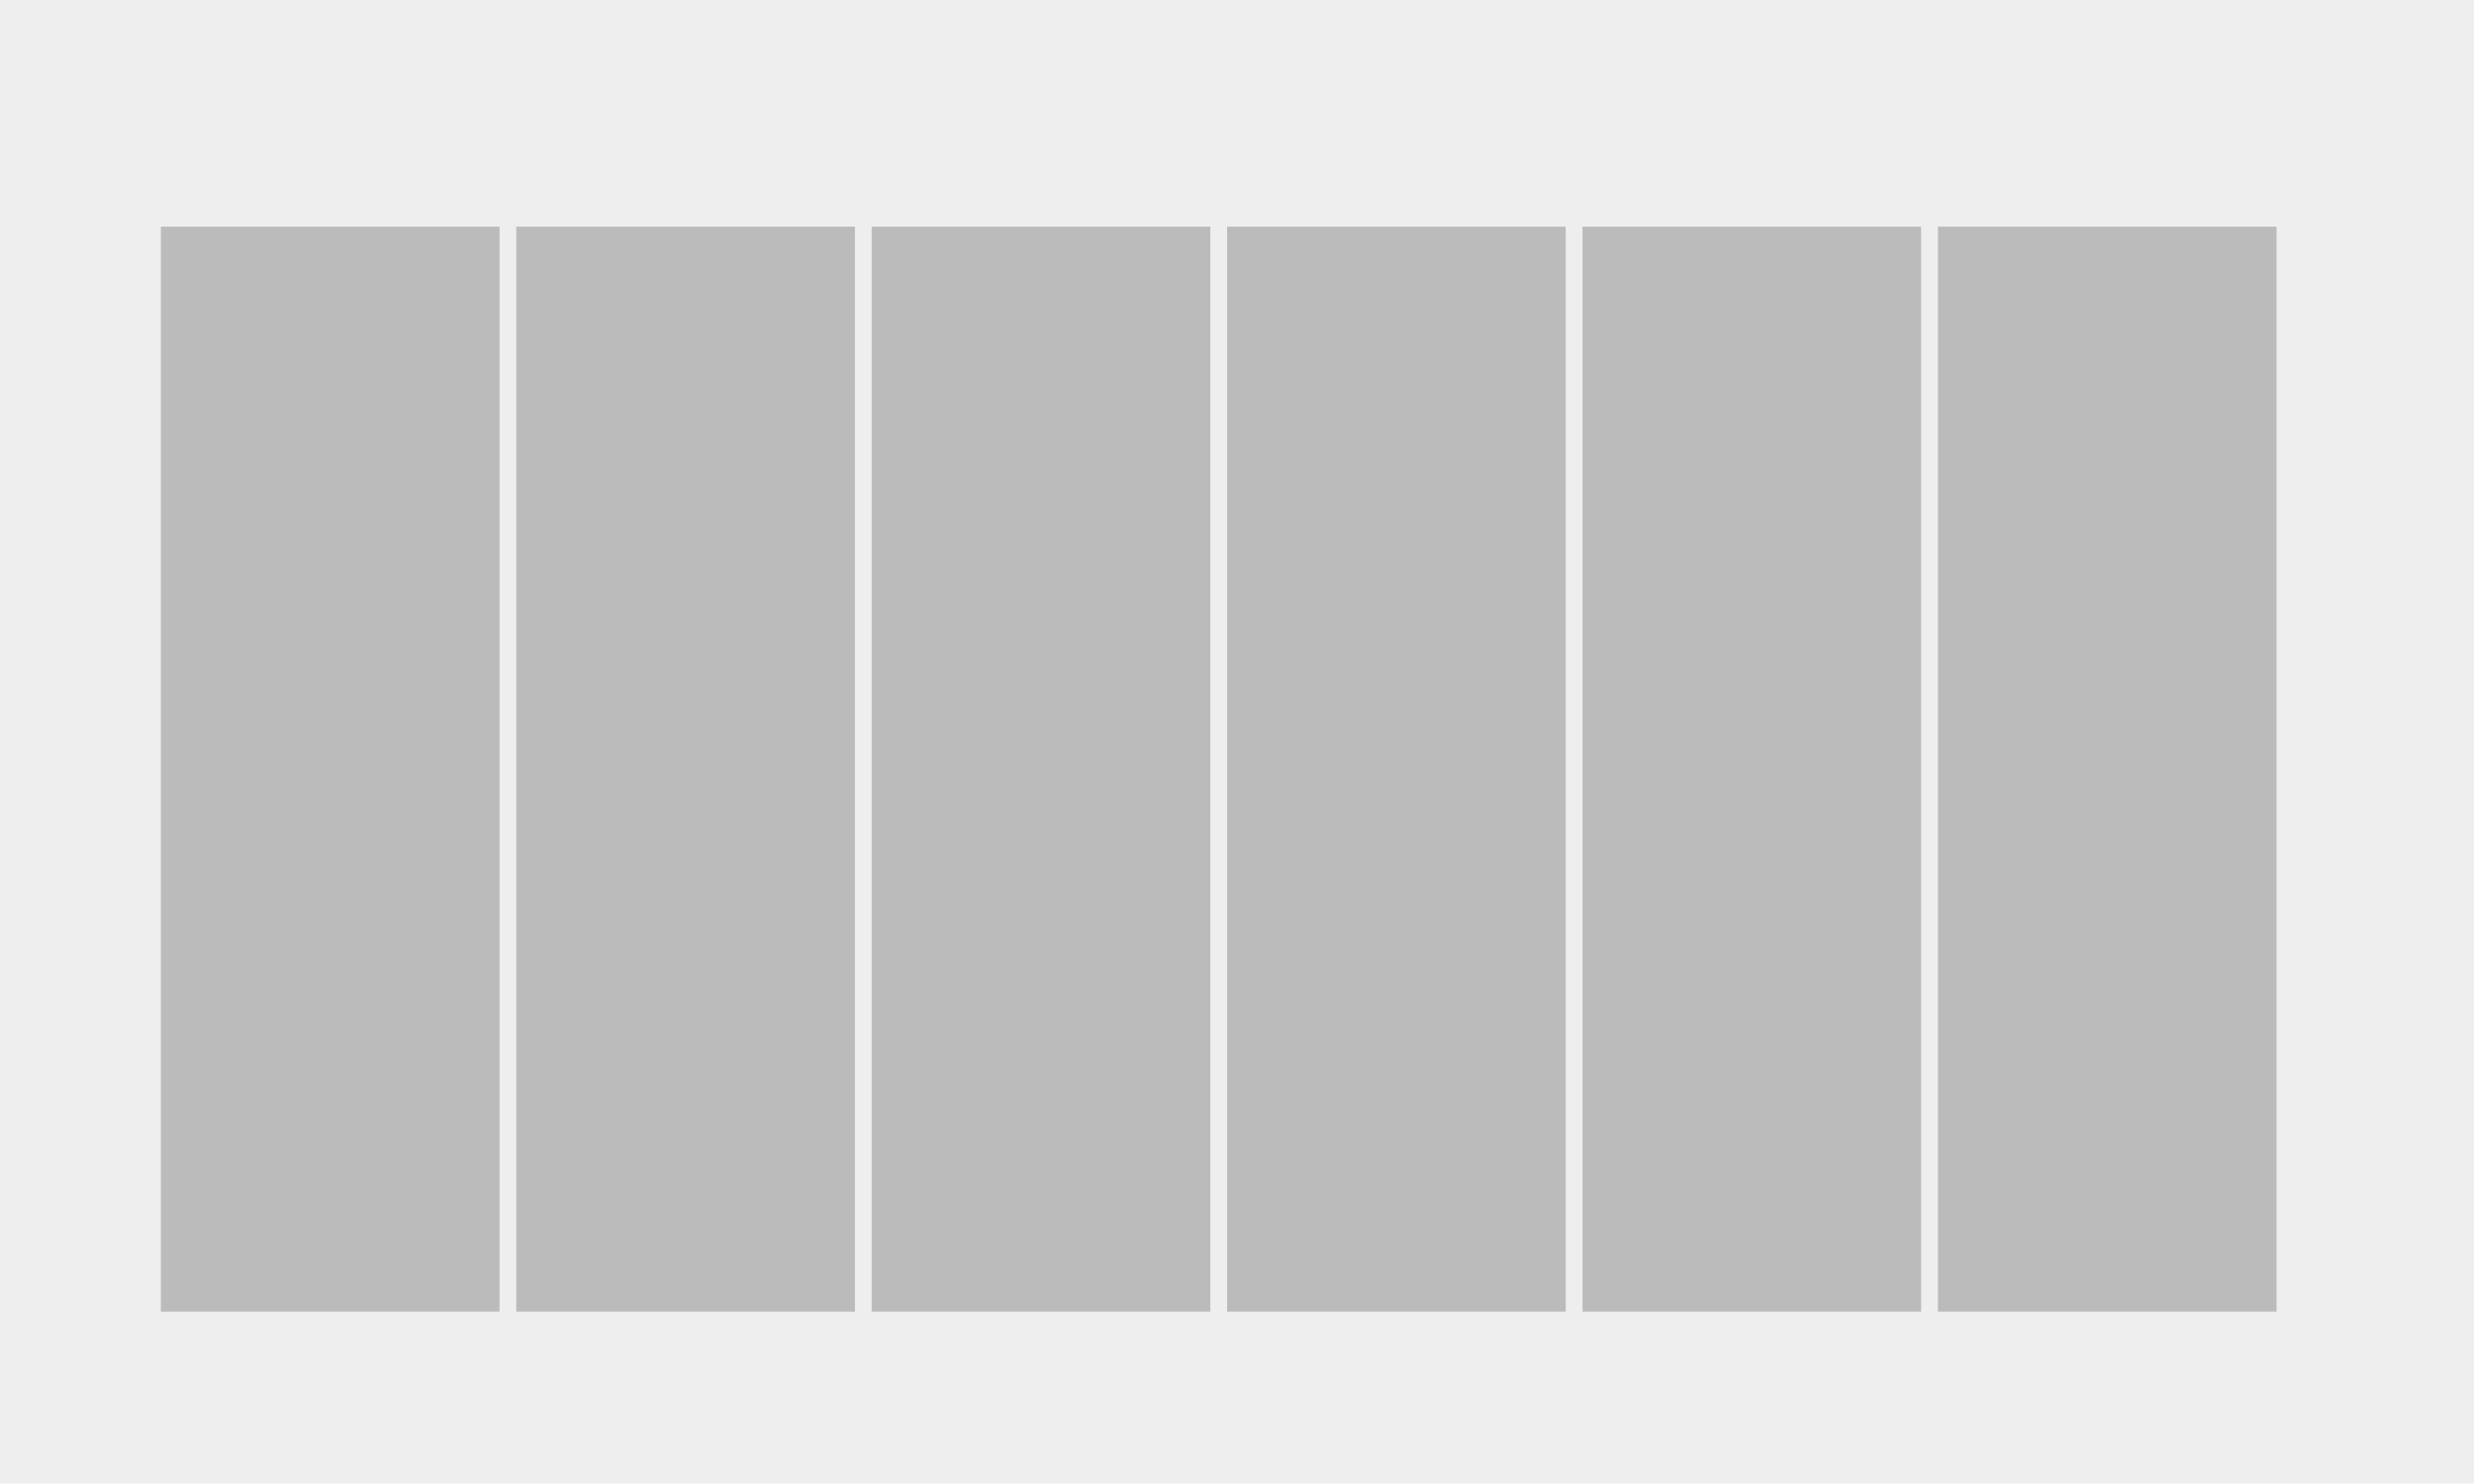
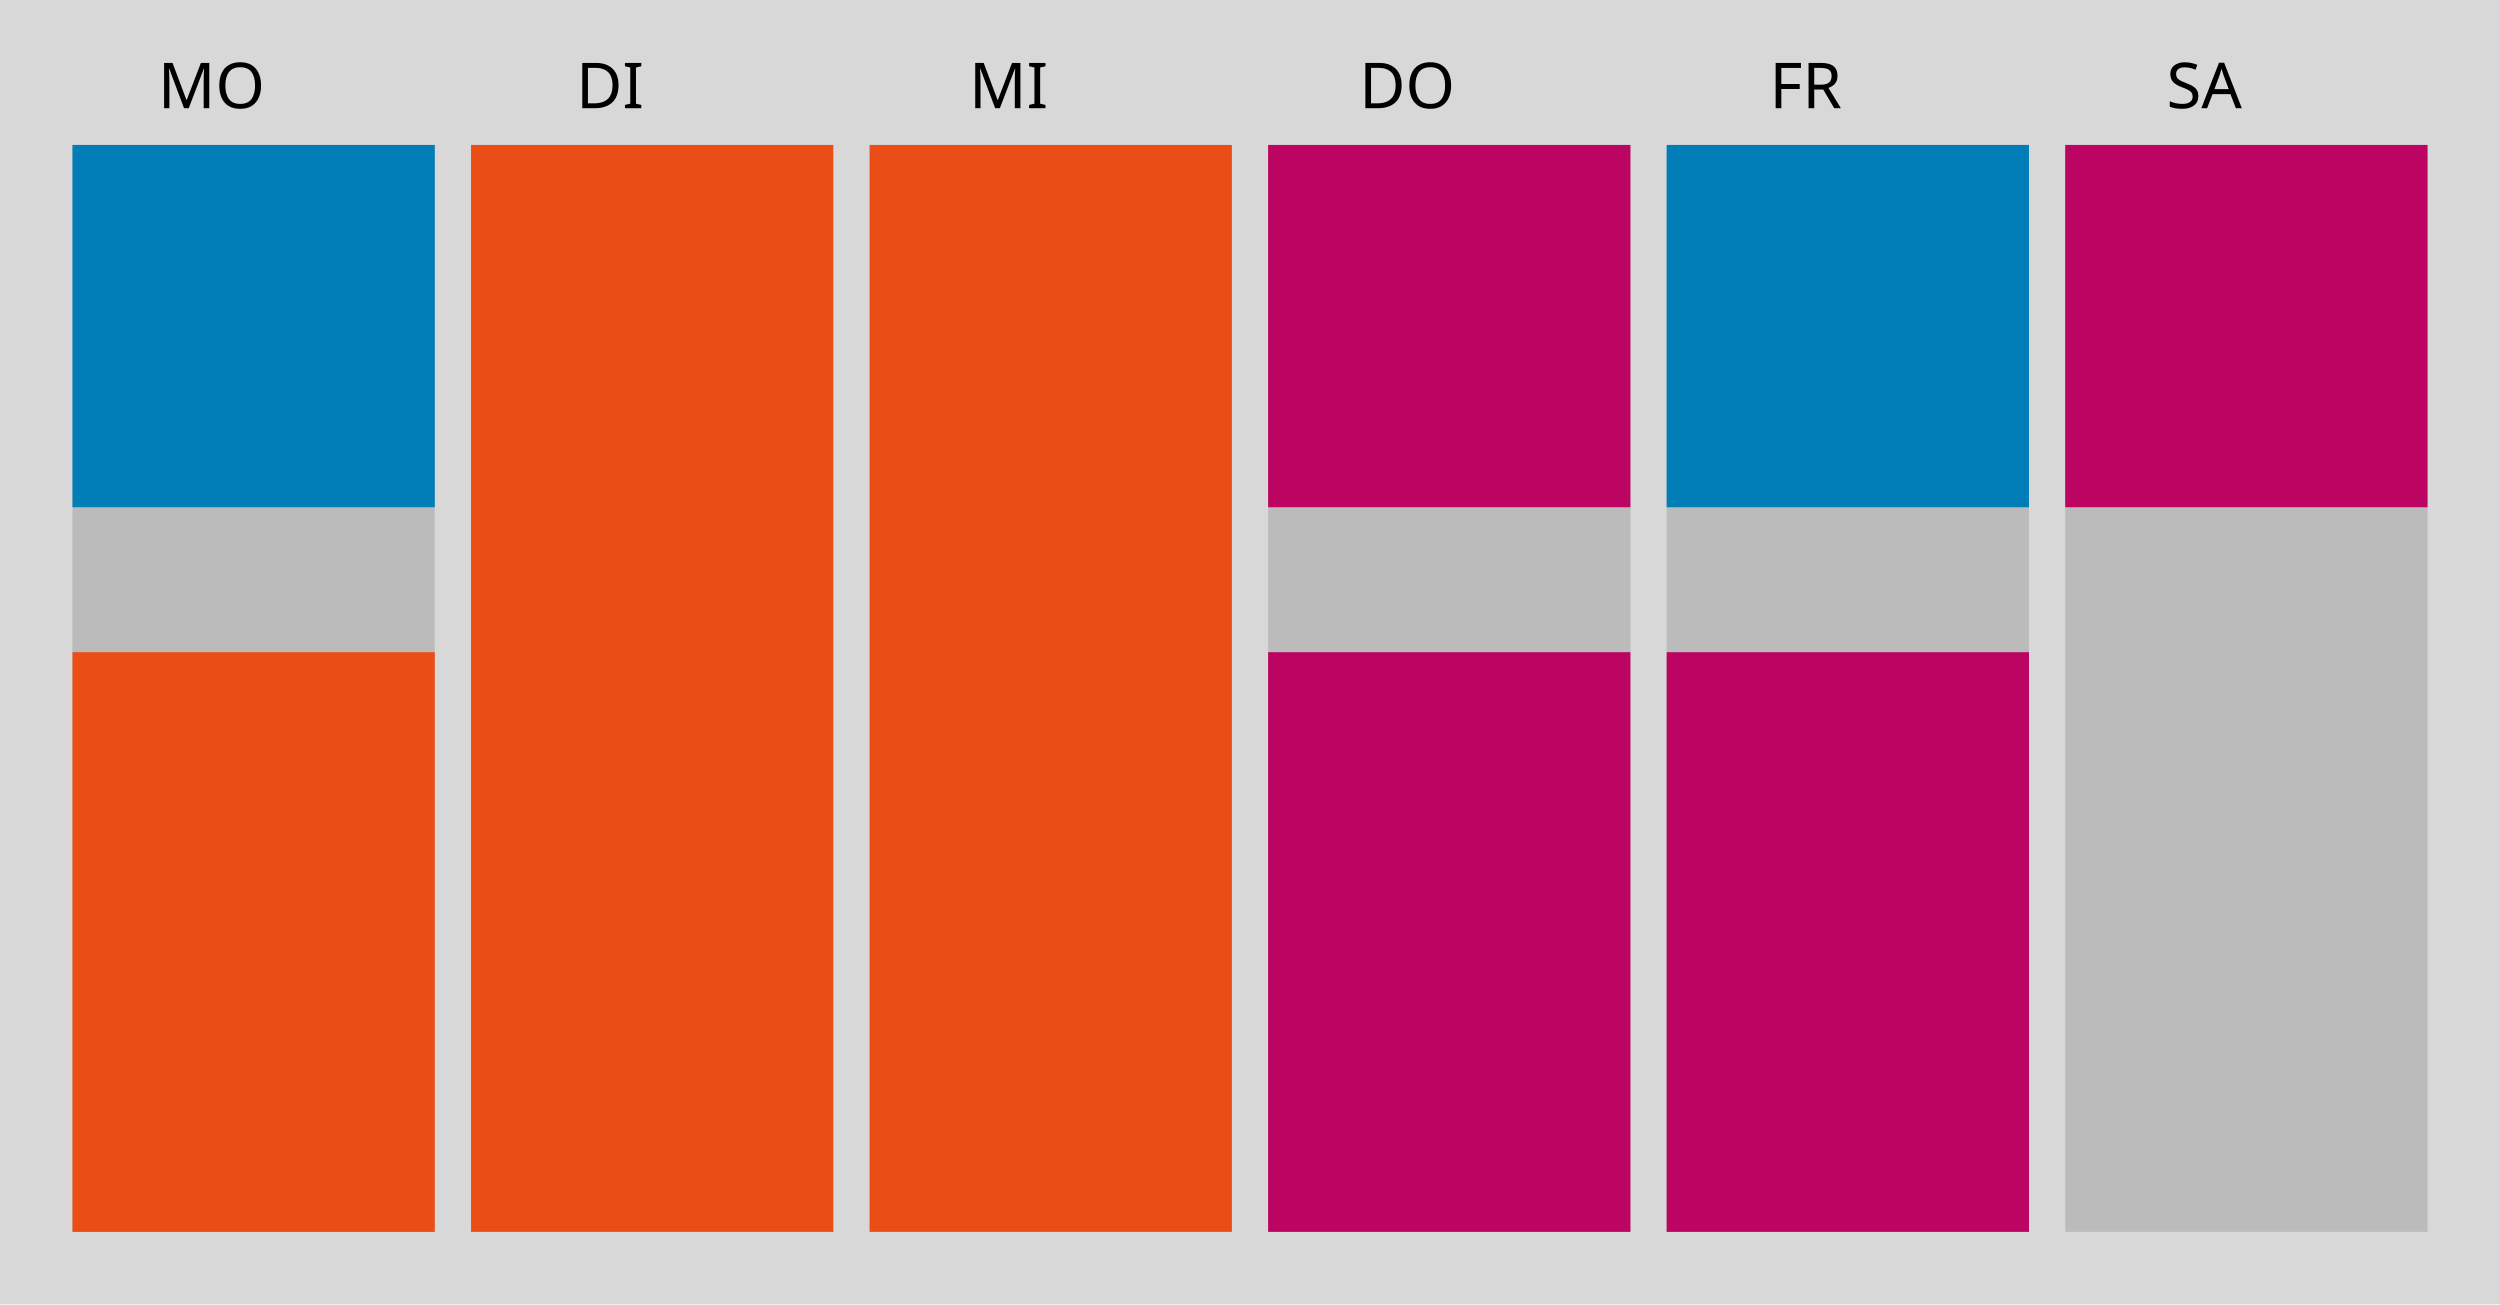
- <svg xmlns="http://www.w3.org/2000/svg" width="96.442mm" height="57.843mm" viewBox="0 0 341.723 204.954" id="svg2" version="1.1">
+ <svg xmlns="http://www.w3.org/2000/svg" width="194.733mm" height="101.6mm" viewBox="0 0 690 360" id="svg2" version="1.1">
  <defs id="defs4" />
-   <g id="layer1" transform="translate(-90,-202.3622)">
-     <rect style="color:#000000;clip-rule:nonzero;display:inline;overflow:visible;visibility:visible;opacity:1;color-interpolation:sRGB;color-interpolation-filters:linearRGB;fill:#eeeeee;fill-opacity:1;fill-rule:nonzero;stroke:none;stroke-width:5.315;stroke-linecap:square;stroke-linejoin:miter;stroke-miterlimit:4;stroke-dasharray:none;stroke-dashoffset:0;stroke-opacity:1;marker:none;color-rendering:auto;image-rendering:auto;shape-rendering:auto;text-rendering:auto;enable-background:accumulate" id="rect3169" width="341.723" height="204.954" x="90" y="202.362" />
-     <g id="g3983" style="fill:#bbbbbb">
-       <rect style="color:#000000;clip-rule:nonzero;display:inline;overflow:visible;visibility:visible;opacity:1;color-interpolation:sRGB;color-interpolation-filters:linearRGB;fill:#bbbbbb;fill-opacity:1;fill-rule:nonzero;stroke:none;stroke-width:5.315;stroke-linecap:square;stroke-linejoin:miter;stroke-miterlimit:4;stroke-dasharray:none;stroke-dashoffset:0;stroke-opacity:1;marker:none;color-rendering:auto;image-rendering:auto;shape-rendering:auto;text-rendering:auto;enable-background:accumulate" id="rect3971" width="46.775" height="149.901" x="112.223" y="233.677" />
-       <rect y="233.677" x="161.313" height="149.901" width="46.775" id="rect3973" style="color:#000000;clip-rule:nonzero;display:inline;overflow:visible;visibility:visible;opacity:1;color-interpolation:sRGB;color-interpolation-filters:linearRGB;fill:#bbbbbb;fill-opacity:1;fill-rule:nonzero;stroke:none;stroke-width:5.315;stroke-linecap:square;stroke-linejoin:miter;stroke-miterlimit:4;stroke-dasharray:none;stroke-dashoffset:0;stroke-opacity:1;marker:none;color-rendering:auto;image-rendering:auto;shape-rendering:auto;text-rendering:auto;enable-background:accumulate" />
-       <rect style="color:#000000;clip-rule:nonzero;display:inline;overflow:visible;visibility:visible;opacity:1;color-interpolation:sRGB;color-interpolation-filters:linearRGB;fill:#bbbbbb;fill-opacity:1;fill-rule:nonzero;stroke:none;stroke-width:5.315;stroke-linecap:square;stroke-linejoin:miter;stroke-miterlimit:4;stroke-dasharray:none;stroke-dashoffset:0;stroke-opacity:1;marker:none;color-rendering:auto;image-rendering:auto;shape-rendering:auto;text-rendering:auto;enable-background:accumulate" id="rect3975" width="46.775" height="149.901" x="210.404" y="233.677" />
-       <rect y="233.677" x="259.494" height="149.901" width="46.775" id="rect3977" style="color:#000000;clip-rule:nonzero;display:inline;overflow:visible;visibility:visible;opacity:1;color-interpolation:sRGB;color-interpolation-filters:linearRGB;fill:#bbbbbb;fill-opacity:1;fill-rule:nonzero;stroke:none;stroke-width:5.315;stroke-linecap:square;stroke-linejoin:miter;stroke-miterlimit:4;stroke-dasharray:none;stroke-dashoffset:0;stroke-opacity:1;marker:none;color-rendering:auto;image-rendering:auto;shape-rendering:auto;text-rendering:auto;enable-background:accumulate" />
-       <rect style="color:#000000;clip-rule:nonzero;display:inline;overflow:visible;visibility:visible;opacity:1;color-interpolation:sRGB;color-interpolation-filters:linearRGB;fill:#bbbbbb;fill-opacity:1;fill-rule:nonzero;stroke:none;stroke-width:5.315;stroke-linecap:square;stroke-linejoin:miter;stroke-miterlimit:4;stroke-dasharray:none;stroke-dashoffset:0;stroke-opacity:1;marker:none;color-rendering:auto;image-rendering:auto;shape-rendering:auto;text-rendering:auto;enable-background:accumulate" id="rect3979" width="46.775" height="149.901" x="308.584" y="233.677" />
-       <rect y="233.677" x="357.674" height="149.901" width="46.775" id="rect3981" style="color:#000000;clip-rule:nonzero;display:inline;overflow:visible;visibility:visible;opacity:1;color-interpolation:sRGB;color-interpolation-filters:linearRGB;fill:#bbbbbb;fill-opacity:1;fill-rule:nonzero;stroke:none;stroke-width:5.315;stroke-linecap:square;stroke-linejoin:miter;stroke-miterlimit:4;stroke-dasharray:none;stroke-dashoffset:0;stroke-opacity:1;marker:none;color-rendering:auto;image-rendering:auto;shape-rendering:auto;text-rendering:auto;enable-background:accumulate" />
-     </g>
+   <g id="layer1" transform="translate(-60,-222.3622)">
+     <rect style="color:#000000;clip-rule:nonzero;display:inline;overflow:visible;visibility:visible;opacity:1;color-interpolation:sRGB;color-interpolation-filters:linearRGB;fill:#d8d8d8;fill-opacity:1;fill-rule:nonzero;stroke:none;stroke-width:2;stroke-linecap:butt;stroke-linejoin:miter;stroke-miterlimit:4;stroke-dasharray:none;stroke-dashoffset:0;stroke-opacity:1;marker:none;color-rendering:auto;image-rendering:auto;shape-rendering:auto;text-rendering:auto;enable-background:accumulate" id="rect3169" width="690" height="360" x="60" y="222.362" />
+     <rect y="262.362" x="80" height="300" width="100" id="rect3221" style="color:#000000;clip-rule:nonzero;display:inline;overflow:visible;visibility:visible;opacity:1;color-interpolation:sRGB;color-interpolation-filters:linearRGB;fill:#bbbbbb;fill-opacity:1;fill-rule:nonzero;stroke:none;stroke-width:2;stroke-linecap:butt;stroke-linejoin:miter;stroke-miterlimit:4;stroke-dasharray:none;stroke-dashoffset:0;stroke-opacity:1;marker:none;color-rendering:auto;image-rendering:auto;shape-rendering:auto;text-rendering:auto;enable-background:accumulate" />
+     <rect y="402.362" x="80" height="160" width="100" id="rect3171" style="color:#000000;clip-rule:nonzero;display:inline;overflow:visible;visibility:visible;opacity:1;color-interpolation:sRGB;color-interpolation-filters:linearRGB;fill:#ea4e16;fill-opacity:1;fill-rule:nonzero;stroke:none;stroke-width:2;stroke-linecap:butt;stroke-linejoin:miter;stroke-miterlimit:4;stroke-dasharray:none;stroke-dashoffset:0;stroke-opacity:1;marker:none;color-rendering:auto;image-rendering:auto;shape-rendering:auto;text-rendering:auto;enable-background:accumulate" />
+     <rect style="color:#000000;clip-rule:nonzero;display:inline;overflow:visible;visibility:visible;opacity:1;color-interpolation:sRGB;color-interpolation-filters:linearRGB;fill:#ea4e16;fill-opacity:1;fill-rule:nonzero;stroke:none;stroke-width:2;stroke-linecap:butt;stroke-linejoin:miter;stroke-miterlimit:4;stroke-dasharray:none;stroke-dashoffset:0;stroke-opacity:1;marker:none;color-rendering:auto;image-rendering:auto;shape-rendering:auto;text-rendering:auto;enable-background:accumulate" id="rect3173" width="100" height="300" x="190" y="262.362" />
+     <rect y="262.362" x="300" height="300" width="100" id="rect3175" style="color:#000000;clip-rule:nonzero;display:inline;overflow:visible;visibility:visible;opacity:1;color-interpolation:sRGB;color-interpolation-filters:linearRGB;fill:#ea4e16;fill-opacity:1;fill-rule:nonzero;stroke:none;stroke-width:2;stroke-linecap:butt;stroke-linejoin:miter;stroke-miterlimit:4;stroke-dasharray:none;stroke-dashoffset:0;stroke-opacity:1;marker:none;color-rendering:auto;image-rendering:auto;shape-rendering:auto;text-rendering:auto;enable-background:accumulate" />
+     <rect style="color:#000000;clip-rule:nonzero;display:inline;overflow:visible;visibility:visible;opacity:1;color-interpolation:sRGB;color-interpolation-filters:linearRGB;fill:#bbbbbb;fill-opacity:1;fill-rule:nonzero;stroke:none;stroke-width:2;stroke-linecap:butt;stroke-linejoin:miter;stroke-miterlimit:4;stroke-dasharray:none;stroke-dashoffset:0;stroke-opacity:1;marker:none;color-rendering:auto;image-rendering:auto;shape-rendering:auto;text-rendering:auto;enable-background:accumulate" id="rect3177" width="100" height="300" x="410" y="262.362" />
+     <rect y="262.362" x="520" height="300" width="100" id="rect3179" style="color:#000000;clip-rule:nonzero;display:inline;overflow:visible;visibility:visible;opacity:1;color-interpolation:sRGB;color-interpolation-filters:linearRGB;fill:#bbbbbb;fill-opacity:1;fill-rule:nonzero;stroke:none;stroke-width:2;stroke-linecap:butt;stroke-linejoin:miter;stroke-miterlimit:4;stroke-dasharray:none;stroke-dashoffset:0;stroke-opacity:1;marker:none;color-rendering:auto;image-rendering:auto;shape-rendering:auto;text-rendering:auto;enable-background:accumulate" />
+     <rect style="color:#000000;clip-rule:nonzero;display:inline;overflow:visible;visibility:visible;opacity:1;color-interpolation:sRGB;color-interpolation-filters:linearRGB;fill:#bbbbbb;fill-opacity:1;fill-rule:nonzero;stroke:none;stroke-width:2;stroke-linecap:butt;stroke-linejoin:miter;stroke-miterlimit:4;stroke-dasharray:none;stroke-dashoffset:0;stroke-opacity:1;marker:none;color-rendering:auto;image-rendering:auto;shape-rendering:auto;text-rendering:auto;enable-background:accumulate" id="rect3181" width="100" height="300" x="630" y="262.362" />
+     <rect style="color:#000000;clip-rule:nonzero;display:inline;overflow:visible;visibility:visible;opacity:1;color-interpolation:sRGB;color-interpolation-filters:linearRGB;fill:#bc0463;fill-opacity:1;fill-rule:nonzero;stroke:none;stroke-width:2;stroke-linecap:butt;stroke-linejoin:miter;stroke-miterlimit:4;stroke-dasharray:none;stroke-dashoffset:0;stroke-opacity:1;marker:none;color-rendering:auto;image-rendering:auto;shape-rendering:auto;text-rendering:auto;enable-background:accumulate" id="rect3185" width="100" height="100" x="410" y="262.362" />
+     <rect style="color:#000000;clip-rule:nonzero;display:inline;overflow:visible;visibility:visible;opacity:1;color-interpolation:sRGB;color-interpolation-filters:linearRGB;fill:#017eb7;fill-opacity:1;fill-rule:nonzero;stroke:none;stroke-width:2;stroke-linecap:butt;stroke-linejoin:miter;stroke-miterlimit:4;stroke-dasharray:none;stroke-dashoffset:0;stroke-opacity:1;marker:none;color-rendering:auto;image-rendering:auto;shape-rendering:auto;text-rendering:auto;enable-background:accumulate" id="rect3187" width="100" height="100" x="80" y="262.362" />
+     <rect y="262.362" x="520" height="100" width="100" id="rect3189" style="color:#000000;clip-rule:nonzero;display:inline;overflow:visible;visibility:visible;opacity:1;color-interpolation:sRGB;color-interpolation-filters:linearRGB;fill:#017eb7;fill-opacity:1;fill-rule:nonzero;stroke:none;stroke-width:2;stroke-linecap:butt;stroke-linejoin:miter;stroke-miterlimit:4;stroke-dasharray:none;stroke-dashoffset:0;stroke-opacity:1;marker:none;color-rendering:auto;image-rendering:auto;shape-rendering:auto;text-rendering:auto;enable-background:accumulate" />
+     <text xml:space="preserve" style="color:#000000;font-style:normal;font-variant:normal;font-weight:normal;font-stretch:normal;font-size:17.5px;line-height:110%;font-family:DIN;-inkscape-font-specification:DIN;text-align:center;writing-mode:lr-tb;text-anchor:middle;clip-rule:nonzero;display:inline;overflow:visible;visibility:visible;opacity:1;color-interpolation:sRGB;color-interpolation-filters:linearRGB;fill:#000000;fill-opacity:1;fill-rule:nonzero;stroke:none;stroke-width:2;stroke-linecap:butt;stroke-linejoin:miter;stroke-miterlimit:4;stroke-dasharray:none;stroke-dashoffset:0;stroke-opacity:1;marker:none;color-rendering:auto;image-rendering:auto;shape-rendering:auto;text-rendering:auto;enable-background:accumulate" x="129.736" y="252.227" id="text3191">
+       <tspan id="tspan3193" x="129.736" y="252.227">MO</tspan>
+     </text>
+     <text id="text3195" y="252.227" x="239.736" style="color:#000000;font-style:normal;font-variant:normal;font-weight:normal;font-stretch:normal;font-size:17.5px;line-height:110%;font-family:DIN;-inkscape-font-specification:DIN;text-align:center;writing-mode:lr-tb;text-anchor:middle;clip-rule:nonzero;display:inline;overflow:visible;visibility:visible;opacity:1;color-interpolation:sRGB;color-interpolation-filters:linearRGB;fill:#000000;fill-opacity:1;fill-rule:nonzero;stroke:none;stroke-width:2;stroke-linecap:butt;stroke-linejoin:miter;stroke-miterlimit:4;stroke-dasharray:none;stroke-dashoffset:0;stroke-opacity:1;marker:none;color-rendering:auto;image-rendering:auto;shape-rendering:auto;text-rendering:auto;enable-background:accumulate" xml:space="preserve">
+       <tspan y="252.227" x="239.736" id="tspan3197">DI</tspan>
+     </text>
+     <text xml:space="preserve" style="color:#000000;font-style:normal;font-variant:normal;font-weight:normal;font-stretch:normal;font-size:17.5px;line-height:110%;font-family:DIN;-inkscape-font-specification:DIN;text-align:center;writing-mode:lr-tb;text-anchor:middle;clip-rule:nonzero;display:inline;overflow:visible;visibility:visible;opacity:1;color-interpolation:sRGB;color-interpolation-filters:linearRGB;fill:#000000;fill-opacity:1;fill-rule:nonzero;stroke:none;stroke-width:2;stroke-linecap:butt;stroke-linejoin:miter;stroke-miterlimit:4;stroke-dasharray:none;stroke-dashoffset:0;stroke-opacity:1;marker:none;color-rendering:auto;image-rendering:auto;shape-rendering:auto;text-rendering:auto;enable-background:accumulate" x="349.736" y="252.227" id="text3199">
+       <tspan id="tspan3201" x="349.736" y="252.227">MI</tspan>
+     </text>
+     <text id="text3203" y="252.227" x="459.736" style="color:#000000;font-style:normal;font-variant:normal;font-weight:normal;font-stretch:normal;font-size:17.5px;line-height:110%;font-family:DIN;-inkscape-font-specification:DIN;text-align:center;writing-mode:lr-tb;text-anchor:middle;clip-rule:nonzero;display:inline;overflow:visible;visibility:visible;opacity:1;color-interpolation:sRGB;color-interpolation-filters:linearRGB;fill:#000000;fill-opacity:1;fill-rule:nonzero;stroke:none;stroke-width:2;stroke-linecap:butt;stroke-linejoin:miter;stroke-miterlimit:4;stroke-dasharray:none;stroke-dashoffset:0;stroke-opacity:1;marker:none;color-rendering:auto;image-rendering:auto;shape-rendering:auto;text-rendering:auto;enable-background:accumulate" xml:space="preserve">
+       <tspan y="252.227" x="459.736" id="tspan3205">DO</tspan>
+     </text>
+     <text xml:space="preserve" style="color:#000000;font-style:normal;font-variant:normal;font-weight:normal;font-stretch:normal;font-size:17.5px;line-height:110%;font-family:DIN;-inkscape-font-specification:DIN;text-align:center;writing-mode:lr-tb;text-anchor:middle;clip-rule:nonzero;display:inline;overflow:visible;visibility:visible;opacity:1;color-interpolation:sRGB;color-interpolation-filters:linearRGB;fill:#000000;fill-opacity:1;fill-rule:nonzero;stroke:none;stroke-width:2;stroke-linecap:butt;stroke-linejoin:miter;stroke-miterlimit:4;stroke-dasharray:none;stroke-dashoffset:0;stroke-opacity:1;marker:none;color-rendering:auto;image-rendering:auto;shape-rendering:auto;text-rendering:auto;enable-background:accumulate" x="569.736" y="252.227" id="text3207">
+       <tspan id="tspan3209" x="569.736" y="252.227">FR</tspan>
+     </text>
+     <text id="text3211" y="252.227" x="679.736" style="color:#000000;font-style:normal;font-variant:normal;font-weight:normal;font-stretch:normal;font-size:17.5px;line-height:110%;font-family:DIN;-inkscape-font-specification:DIN;text-align:center;writing-mode:lr-tb;text-anchor:middle;clip-rule:nonzero;display:inline;overflow:visible;visibility:visible;opacity:1;color-interpolation:sRGB;color-interpolation-filters:linearRGB;fill:#000000;fill-opacity:1;fill-rule:nonzero;stroke:none;stroke-width:2;stroke-linecap:butt;stroke-linejoin:miter;stroke-miterlimit:4;stroke-dasharray:none;stroke-dashoffset:0;stroke-opacity:1;marker:none;color-rendering:auto;image-rendering:auto;shape-rendering:auto;text-rendering:auto;enable-background:accumulate" xml:space="preserve">
+       <tspan y="252.227" x="679.736" id="tspan3213">SA</tspan>
+     </text>
+     <rect y="402.362" x="410" height="160" width="100" id="rect3215" style="color:#000000;clip-rule:nonzero;display:inline;overflow:visible;visibility:visible;opacity:1;color-interpolation:sRGB;color-interpolation-filters:linearRGB;fill:#bc0463;fill-opacity:1;fill-rule:nonzero;stroke:none;stroke-width:2;stroke-linecap:butt;stroke-linejoin:miter;stroke-miterlimit:4;stroke-dasharray:none;stroke-dashoffset:0;stroke-opacity:1;marker:none;color-rendering:auto;image-rendering:auto;shape-rendering:auto;text-rendering:auto;enable-background:accumulate" />
+     <rect style="color:#000000;clip-rule:nonzero;display:inline;overflow:visible;visibility:visible;opacity:1;color-interpolation:sRGB;color-interpolation-filters:linearRGB;fill:#bc0463;fill-opacity:1;fill-rule:nonzero;stroke:none;stroke-width:2;stroke-linecap:butt;stroke-linejoin:miter;stroke-miterlimit:4;stroke-dasharray:none;stroke-dashoffset:0;stroke-opacity:1;marker:none;color-rendering:auto;image-rendering:auto;shape-rendering:auto;text-rendering:auto;enable-background:accumulate" id="rect3217" width="100" height="160" x="520" y="402.362" />
+     <rect y="262.362" x="630" height="100" width="100" id="rect3219" style="color:#000000;clip-rule:nonzero;display:inline;overflow:visible;visibility:visible;opacity:1;color-interpolation:sRGB;color-interpolation-filters:linearRGB;fill:#bc0463;fill-opacity:1;fill-rule:nonzero;stroke:none;stroke-width:2;stroke-linecap:butt;stroke-linejoin:miter;stroke-miterlimit:4;stroke-dasharray:none;stroke-dashoffset:0;stroke-opacity:1;marker:none;color-rendering:auto;image-rendering:auto;shape-rendering:auto;text-rendering:auto;enable-background:accumulate" />
  </g>
</svg>
